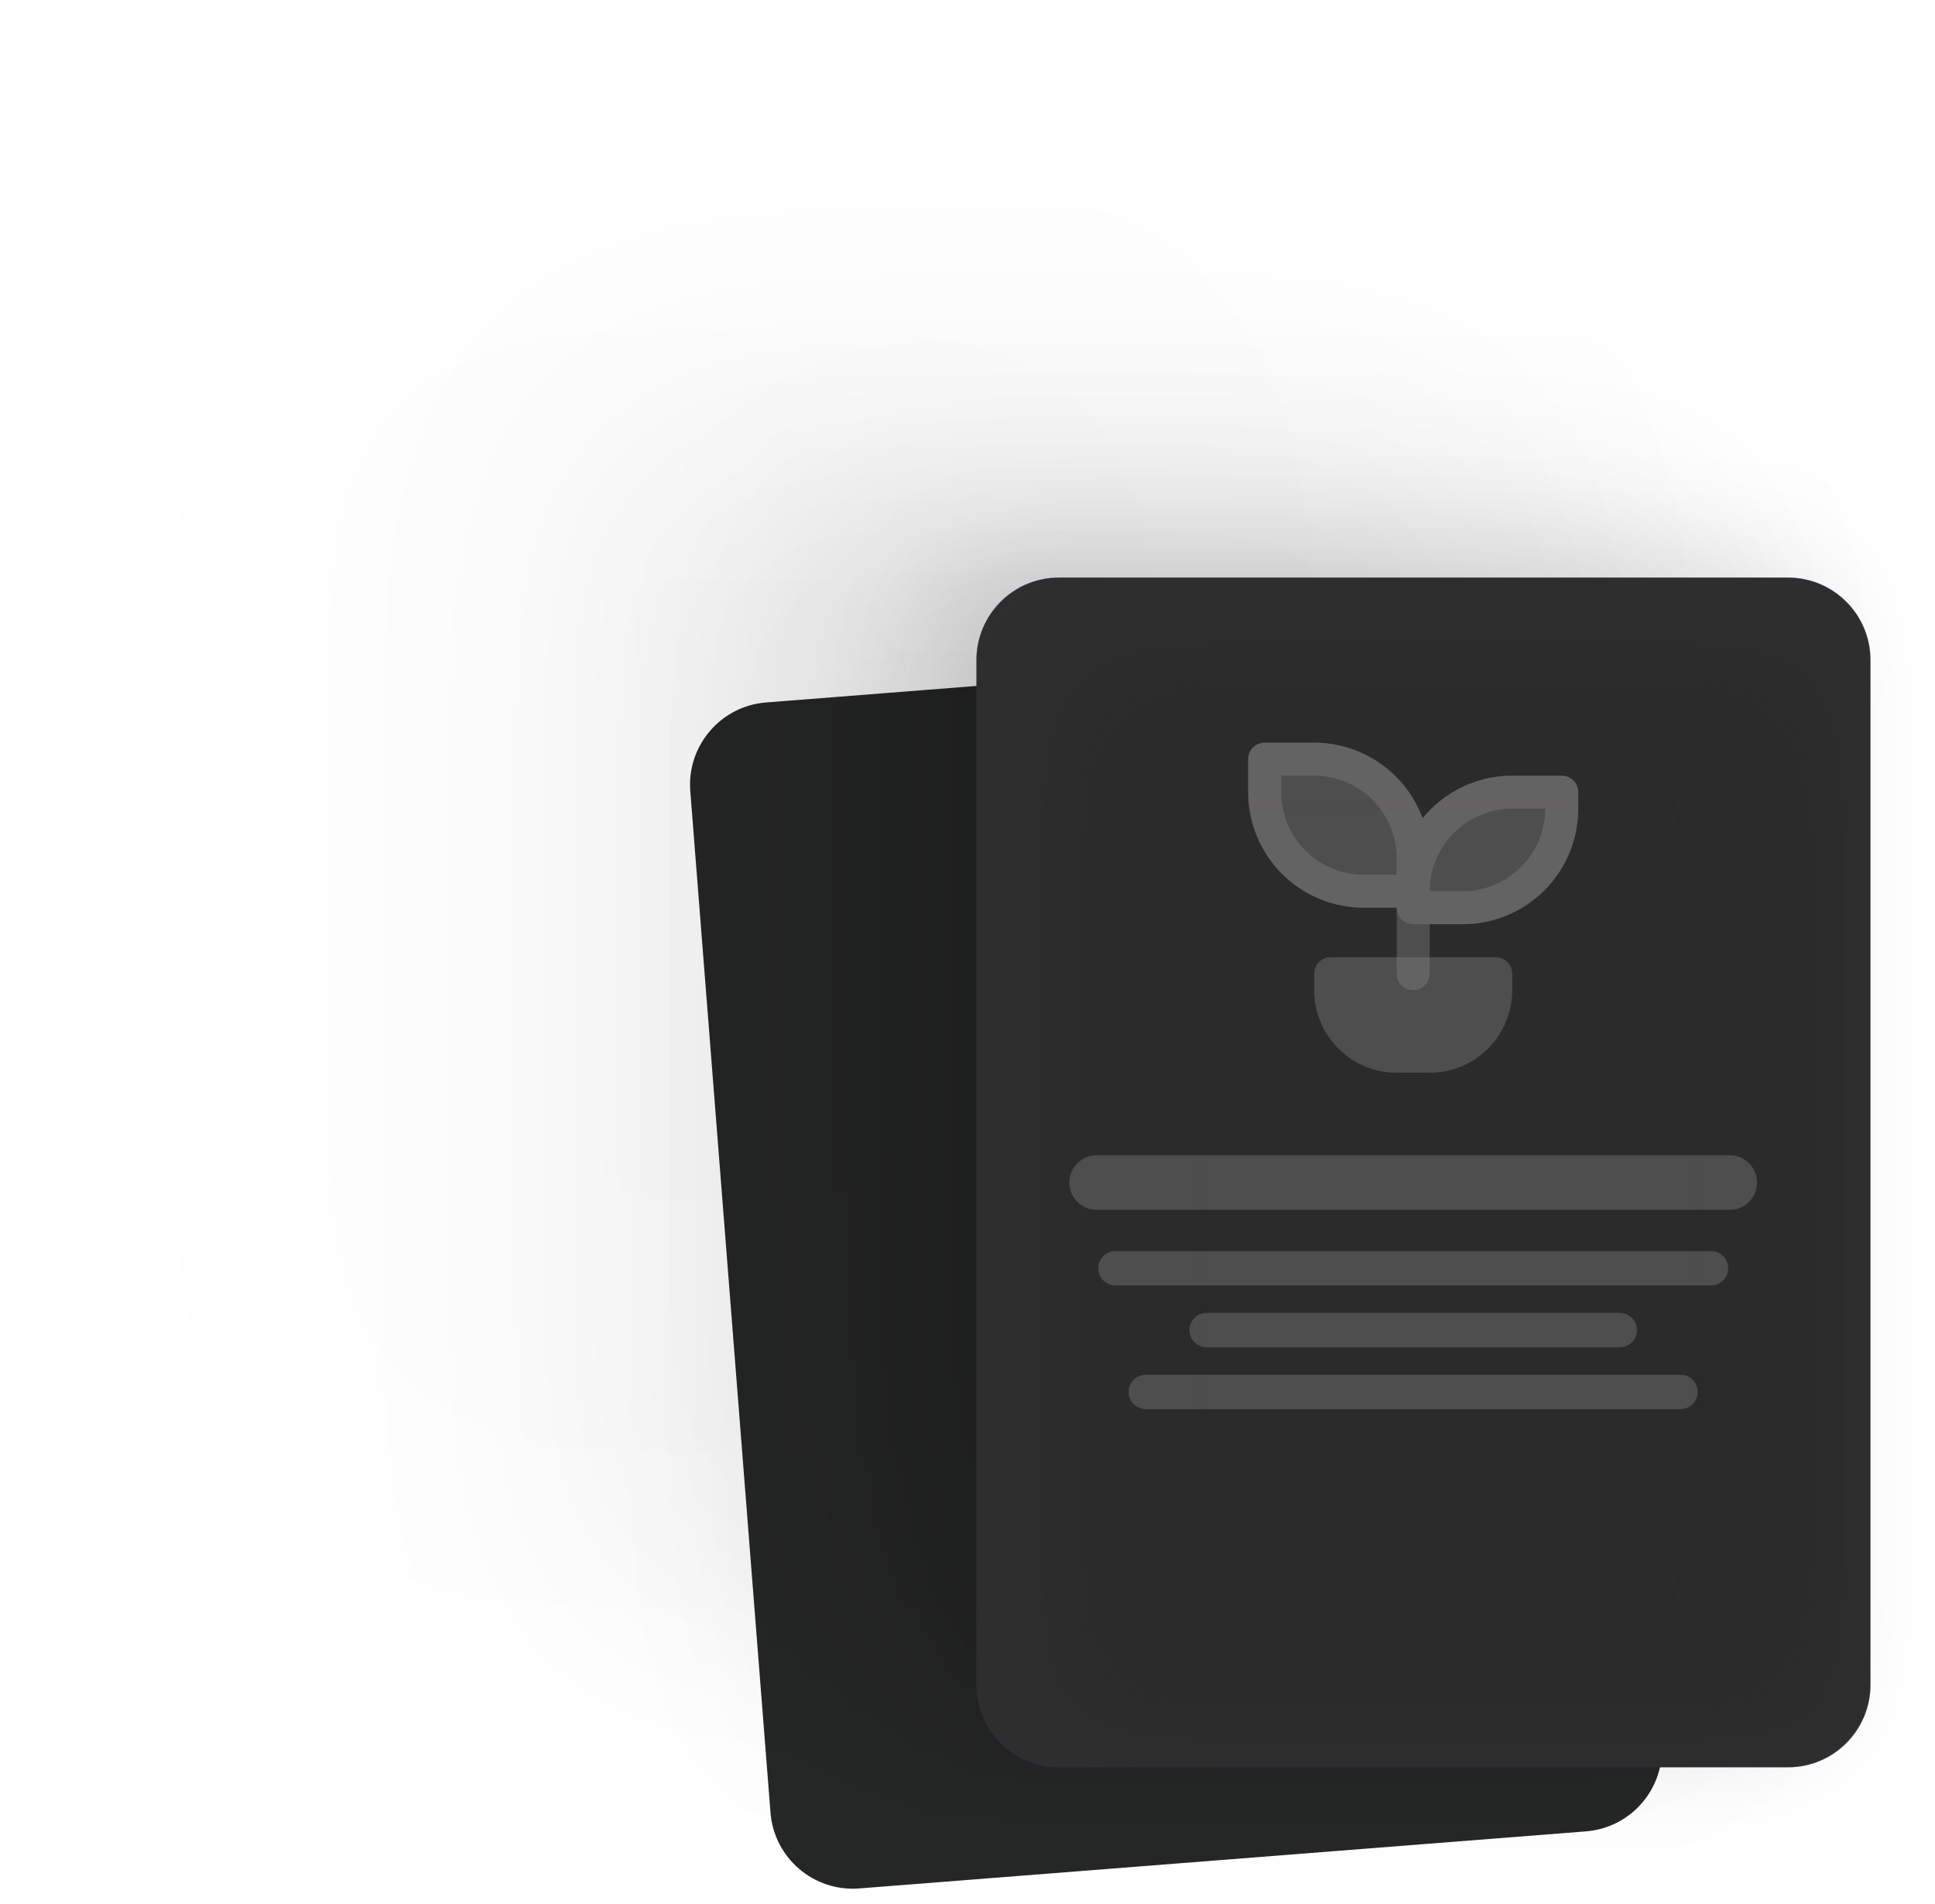
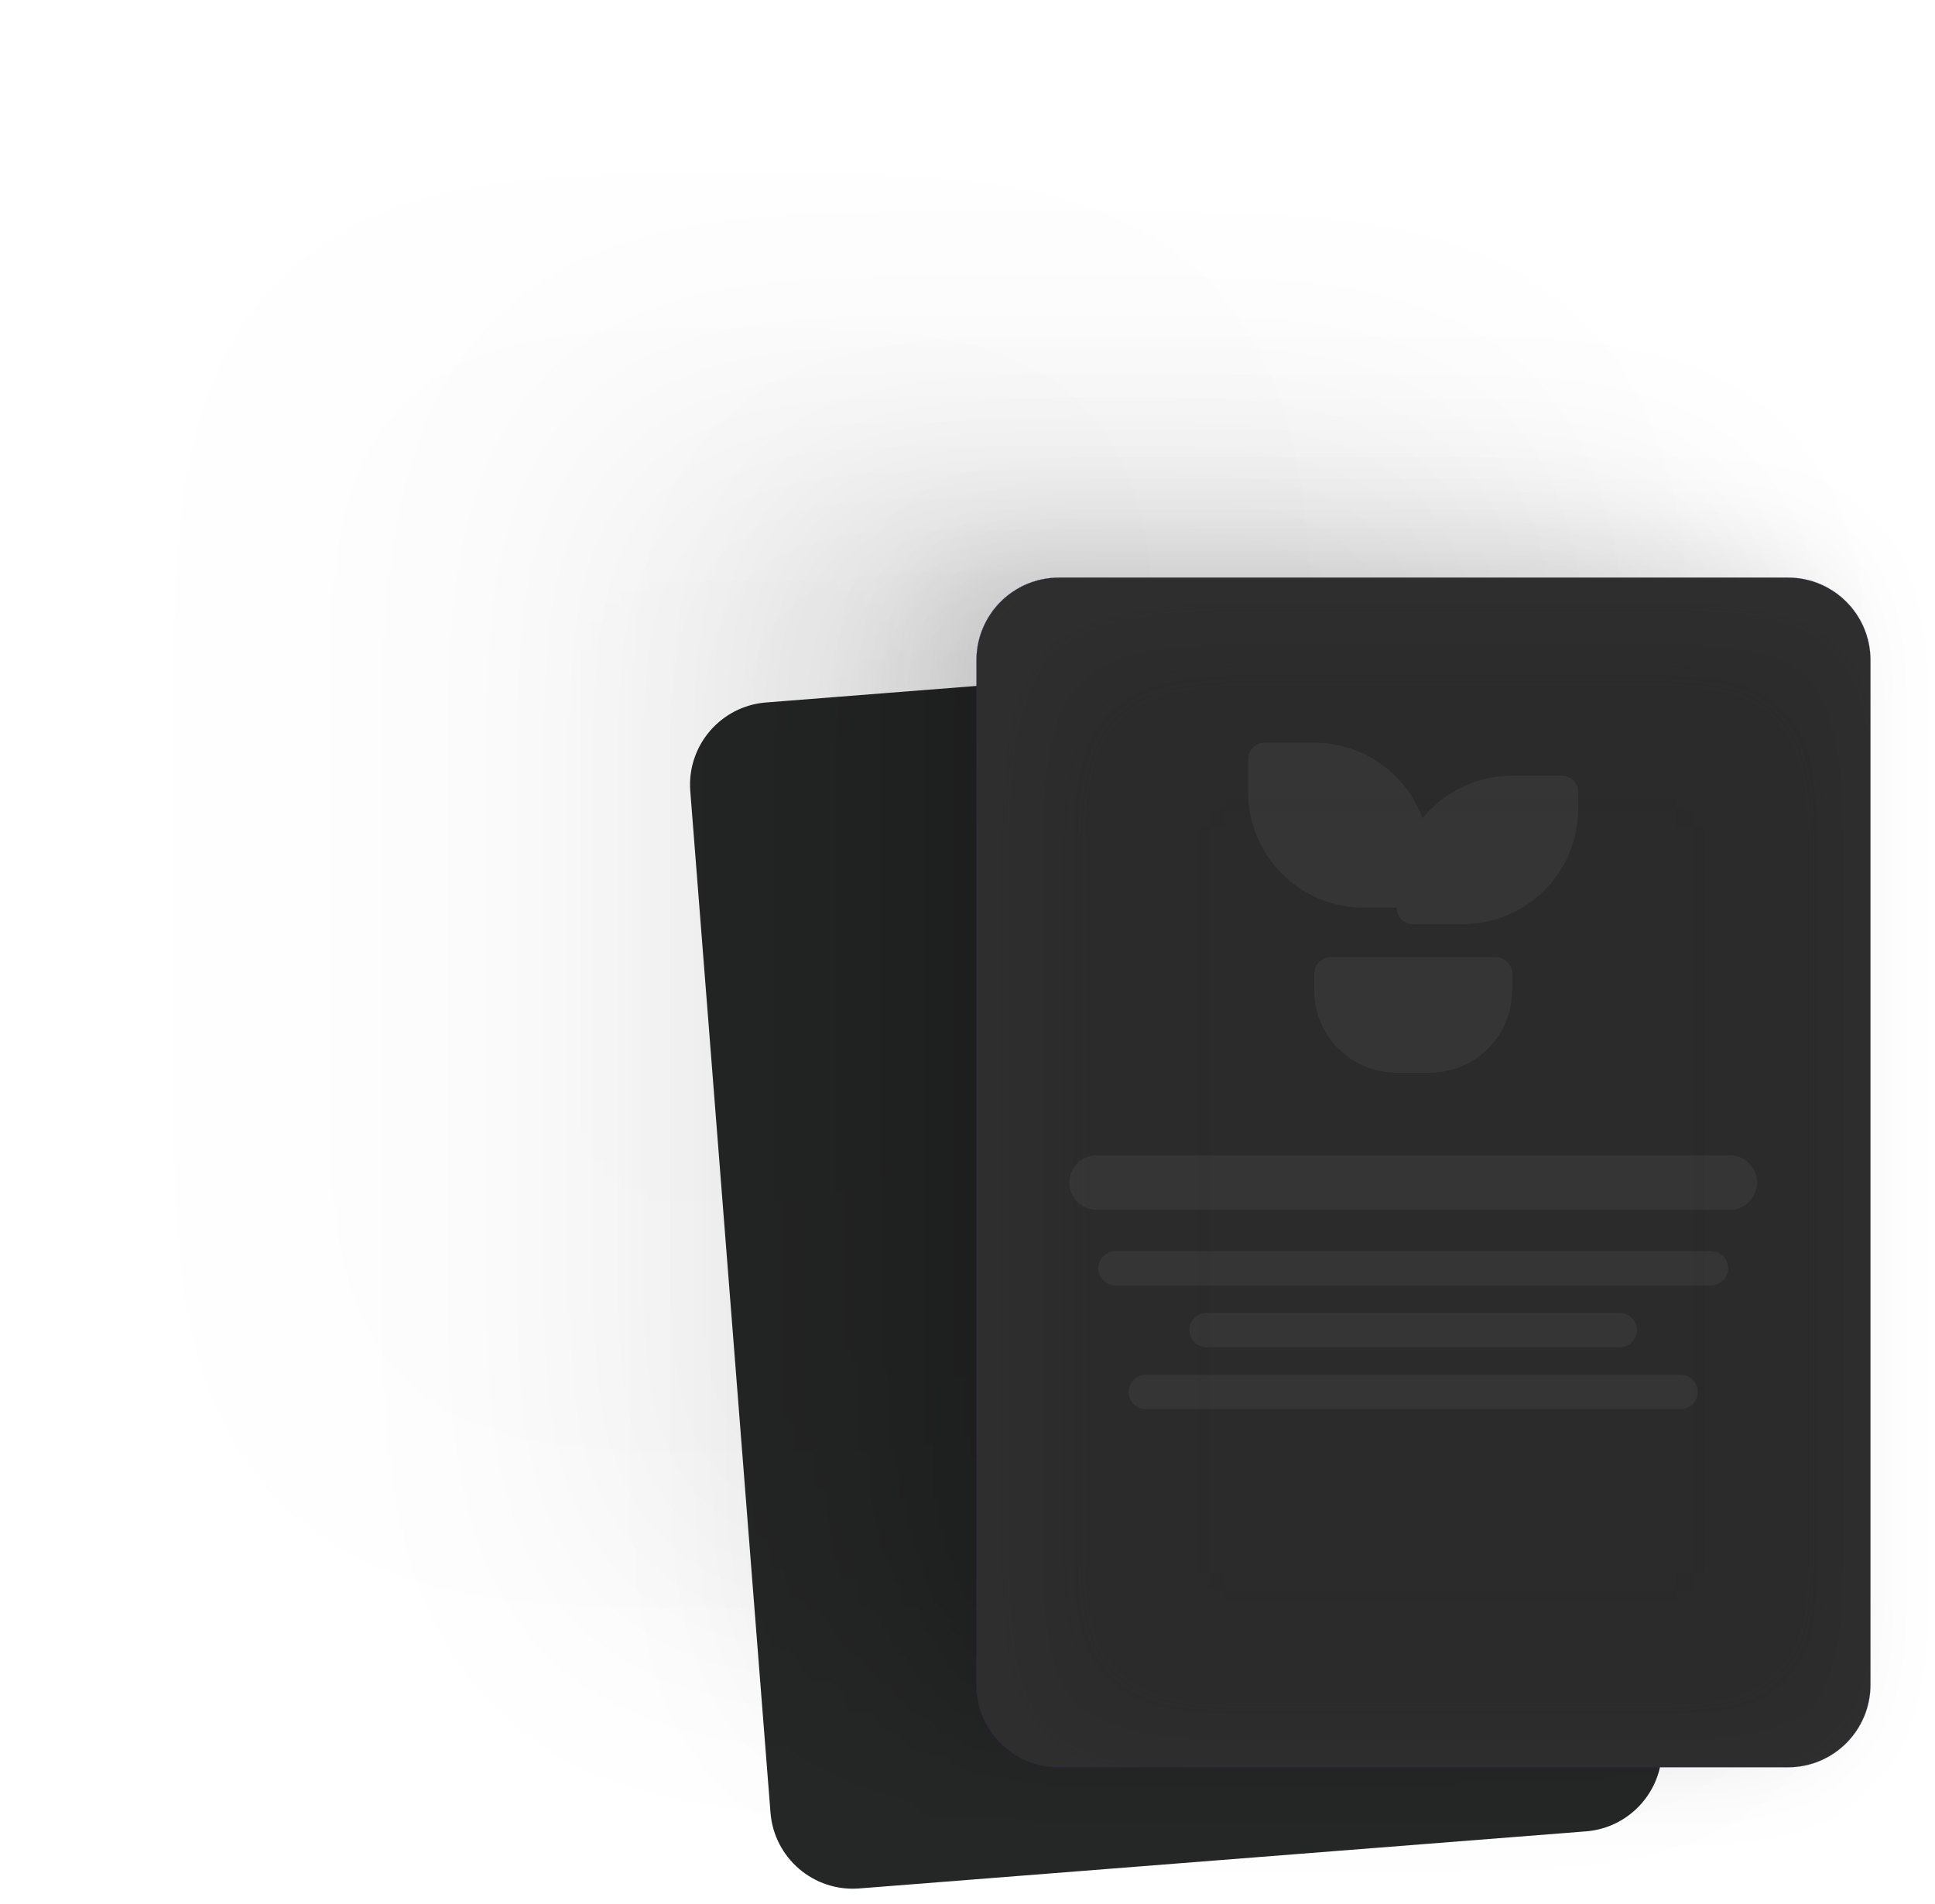
<svg xmlns="http://www.w3.org/2000/svg" width="187" height="184" viewBox="0 0 187 184" fill="none">
  <path d="M66.71 76.463C66.365 72.072 69.645 68.233 74.036 67.888L144.263 62.373C148.654 62.028 152.493 65.308 152.838 69.699L160.59 168.415C160.935 172.806 157.655 176.645 153.264 176.989L83.036 182.504C78.646 182.849 74.807 179.569 74.462 175.178L66.71 76.463Z" fill="#252626" />
  <g filter="url(#filter0_dddd_11297_251420)">
    <g filter="url(#filter1_i_11297_251420)">
      <path d="M94.368 63.798C94.368 59.394 97.938 55.823 102.343 55.823H172.786C177.191 55.823 180.761 59.394 180.761 63.798V162.818C180.761 167.222 177.191 170.793 172.786 170.793H102.343C97.938 170.793 94.368 167.222 94.368 162.818V63.798Z" fill="#2B2B2B" />
    </g>
-     <path d="M146.142 74.963H150.927C151.35 74.963 151.756 75.131 152.055 75.43C152.354 75.729 152.522 76.135 152.522 76.558V78.153C152.522 81.114 151.346 83.954 149.252 86.047C147.158 88.141 144.319 89.317 141.358 89.317H136.573C136.15 89.317 135.744 89.149 135.445 88.85C135.146 88.551 134.978 88.145 134.978 87.722H131.788C128.827 87.722 125.987 86.546 123.893 84.452C121.8 82.359 120.623 79.519 120.623 76.558V73.368C120.623 72.945 120.791 72.539 121.09 72.24C121.39 71.941 121.795 71.773 122.218 71.773H127.003C129.287 71.775 131.515 72.476 133.388 73.782C135.262 75.088 136.69 76.936 137.482 79.078C138.528 77.79 139.848 76.752 141.346 76.04C142.845 75.328 144.484 74.96 146.142 74.963ZM144.548 92.507C144.971 92.507 145.376 92.675 145.675 92.974C145.974 93.274 146.142 93.679 146.142 94.102V95.697C146.142 97.812 145.302 99.841 143.807 101.336C142.311 102.832 140.283 103.672 138.168 103.672H134.978C132.863 103.672 130.834 102.832 129.339 101.336C127.843 99.841 127.003 97.812 127.003 95.697V94.102C127.003 93.679 127.171 93.274 127.47 92.974C127.769 92.675 128.175 92.507 128.598 92.507H144.548Z" fill="#858383" fill-opacity="0.4" />
-     <path d="M141.358 89.317H138.168V94.102C138.168 94.525 138 94.931 137.701 95.23C137.401 95.529 136.996 95.697 136.573 95.697C136.15 95.697 135.744 95.529 135.445 95.23C135.146 94.931 134.978 94.525 134.978 94.102V87.722H131.788C128.827 87.722 125.987 86.546 123.893 84.452C121.8 82.359 120.623 79.519 120.623 76.558V73.368C120.623 72.945 120.791 72.539 121.09 72.24C121.39 71.941 121.795 71.773 122.218 71.773H127.003C129.287 71.775 131.515 72.476 133.388 73.782C135.262 75.088 136.69 76.936 137.482 79.078C138.528 77.79 139.848 76.752 141.346 76.04C142.845 75.328 144.484 74.96 146.142 74.963H150.927C151.35 74.963 151.756 75.131 152.055 75.43C152.354 75.729 152.522 76.135 152.522 76.558V78.153C152.522 81.114 151.346 83.954 149.252 86.047C147.158 88.141 144.319 89.317 141.358 89.317ZM127.003 74.963H123.813V76.558C123.813 78.673 124.653 80.701 126.149 82.197C127.644 83.692 129.673 84.532 131.788 84.532H134.978V82.938C134.978 80.823 134.138 78.794 132.642 77.299C131.147 75.803 129.118 74.963 127.003 74.963ZM138.168 86.127H141.358C143.473 86.127 145.501 85.287 146.997 83.792C148.492 82.296 149.332 80.268 149.332 78.153H146.142C144.027 78.153 141.999 78.993 140.503 80.489C139.008 81.984 138.168 84.013 138.168 86.127Z" fill="#858383" fill-opacity="0.4" />
-     <rect x="103.345" y="111.646" width="66.456" height="5.278" rx="2.639" fill="#858383" fill-opacity="0.4" />
-     <rect x="106.135" y="120.912" width="60.875" height="3.317" rx="1.658" fill="#858383" fill-opacity="0.4" />
-     <rect x="114.951" y="126.887" width="43.243" height="3.317" rx="1.658" fill="#858383" fill-opacity="0.4" />
-     <rect x="109.074" y="132.862" width="54.998" height="3.317" rx="1.658" fill="#858383" fill-opacity="0.4" />
+     <path d="M146.142 74.963H150.927C151.35 74.963 151.756 75.131 152.055 75.43C152.354 75.729 152.522 76.135 152.522 76.558V78.153C152.522 81.114 151.346 83.954 149.252 86.047C147.158 88.141 144.319 89.317 141.358 89.317H136.573C136.15 89.317 135.744 89.149 135.445 88.85C135.146 88.551 134.978 88.145 134.978 87.722H131.788C128.827 87.722 125.987 86.546 123.893 84.452C121.8 82.359 120.623 79.519 120.623 76.558V73.368C120.623 72.945 120.791 72.539 121.09 72.24C121.39 71.941 121.795 71.773 122.218 71.773H127.003C129.287 71.775 131.515 72.476 133.388 73.782C135.262 75.088 136.69 76.936 137.482 79.078C138.528 77.79 139.848 76.752 141.346 76.04C142.845 75.328 144.484 74.96 146.142 74.963ZM144.548 92.507C144.971 92.507 145.376 92.675 145.675 92.974C145.974 93.274 146.142 93.679 146.142 94.102V95.697C146.142 97.812 145.302 99.841 143.807 101.336C142.311 102.832 140.283 103.672 138.168 103.672H134.978C132.863 103.672 130.834 102.832 129.339 101.336C127.843 99.841 127.003 97.812 127.003 95.697V94.102C127.003 93.679 127.171 93.274 127.47 92.974C127.769 92.675 128.175 92.507 128.598 92.507H144.548Z" fill="#858383" fill-opacity="0.12" />
+     <rect x="103.345" y="111.646" width="66.456" height="5.278" rx="2.639" fill="#858383" fill-opacity="0.12" />
+     <rect x="106.135" y="120.912" width="60.875" height="3.317" rx="1.658" fill="#858383" fill-opacity="0.12" />
+     <rect x="114.951" y="126.887" width="43.243" height="3.317" rx="1.658" fill="#858383" fill-opacity="0.12" />
+     <rect x="109.074" y="132.862" width="54.998" height="3.317" rx="1.658" fill="#858383" fill-opacity="0.12" />
  </g>
  <defs>
    <filter id="filter0_dddd_11297_251420" x="8.7738e-05" y="1.52588e-05" width="186.742" height="182.09" filterUnits="userSpaceOnUse" color-interpolation-filters="sRGB">
      <feFlood flood-opacity="0" result="BackgroundImageFix" />
      <feColorMatrix in="SourceAlpha" type="matrix" values="0 0 0 0 0 0 0 0 0 0 0 0 0 0 0 0 0 0 127 0" result="hardAlpha" />
      <feOffset dx="-3.987" dy="-1.994" />
      <feGaussianBlur stdDeviation="4.984" />
      <feColorMatrix type="matrix" values="0 0 0 0 0 0 0 0 0 0 0 0 0 0 0 0 0 0 0.1 0" />
      <feBlend mode="normal" in2="BackgroundImageFix" result="effect1_dropShadow_11297_251420" />
      <feColorMatrix in="SourceAlpha" type="matrix" values="0 0 0 0 0 0 0 0 0 0 0 0 0 0 0 0 0 0 127 0" result="hardAlpha" />
      <feOffset dx="-16.614" dy="-6.646" />
      <feGaussianBlur stdDeviation="8.972" />
      <feColorMatrix type="matrix" values="0 0 0 0 0 0 0 0 0 0 0 0 0 0 0 0 0 0 0.09 0" />
      <feBlend mode="normal" in2="effect1_dropShadow_11297_251420" result="effect2_dropShadow_11297_251420" />
      <feColorMatrix in="SourceAlpha" type="matrix" values="0 0 0 0 0 0 0 0 0 0 0 0 0 0 0 0 0 0 127 0" result="hardAlpha" />
      <feOffset dx="-37.215" dy="-15.285" />
      <feGaussianBlur stdDeviation="11.962" />
      <feColorMatrix type="matrix" values="0 0 0 0 0 0 0 0 0 0 0 0 0 0 0 0 0 0 0.05 0" />
      <feBlend mode="normal" in2="effect2_dropShadow_11297_251420" result="effect3_dropShadow_11297_251420" />
      <feColorMatrix in="SourceAlpha" type="matrix" values="0 0 0 0 0 0 0 0 0 0 0 0 0 0 0 0 0 0 127 0" result="hardAlpha" />
      <feOffset dx="-65.792" dy="-27.247" />
      <feGaussianBlur stdDeviation="14.288" />
      <feColorMatrix type="matrix" values="0 0 0 0 0 0 0 0 0 0 0 0 0 0 0 0 0 0 0.01 0" />
      <feBlend mode="normal" in2="effect3_dropShadow_11297_251420" result="effect4_dropShadow_11297_251420" />
      <feBlend mode="normal" in="SourceGraphic" in2="effect4_dropShadow_11297_251420" result="shape" />
    </filter>
    <filter id="filter1_i_11297_251420" x="94.368" y="55.823" width="89.051" height="117.627" filterUnits="userSpaceOnUse" color-interpolation-filters="sRGB">
      <feFlood flood-opacity="0" result="BackgroundImageFix" />
      <feBlend mode="normal" in="SourceGraphic" in2="BackgroundImageFix" result="shape" />
      <feColorMatrix in="SourceAlpha" type="matrix" values="0 0 0 0 0 0 0 0 0 0 0 0 0 0 0 0 0 0 127 0" result="hardAlpha" />
      <feOffset dx="2.658" dy="2.658" />
      <feGaussianBlur stdDeviation="8.972" />
      <feComposite in2="hardAlpha" operator="arithmetic" k2="-1" k3="1" />
      <feColorMatrix type="matrix" values="0 0 0 0 0.424 0 0 0 0 0.02 0 0 0 0 0.906 0 0 0 0.25 0" />
      <feBlend mode="luminosity" in2="shape" result="effect1_innerShadow_11297_251420" />
    </filter>
  </defs>
</svg>
